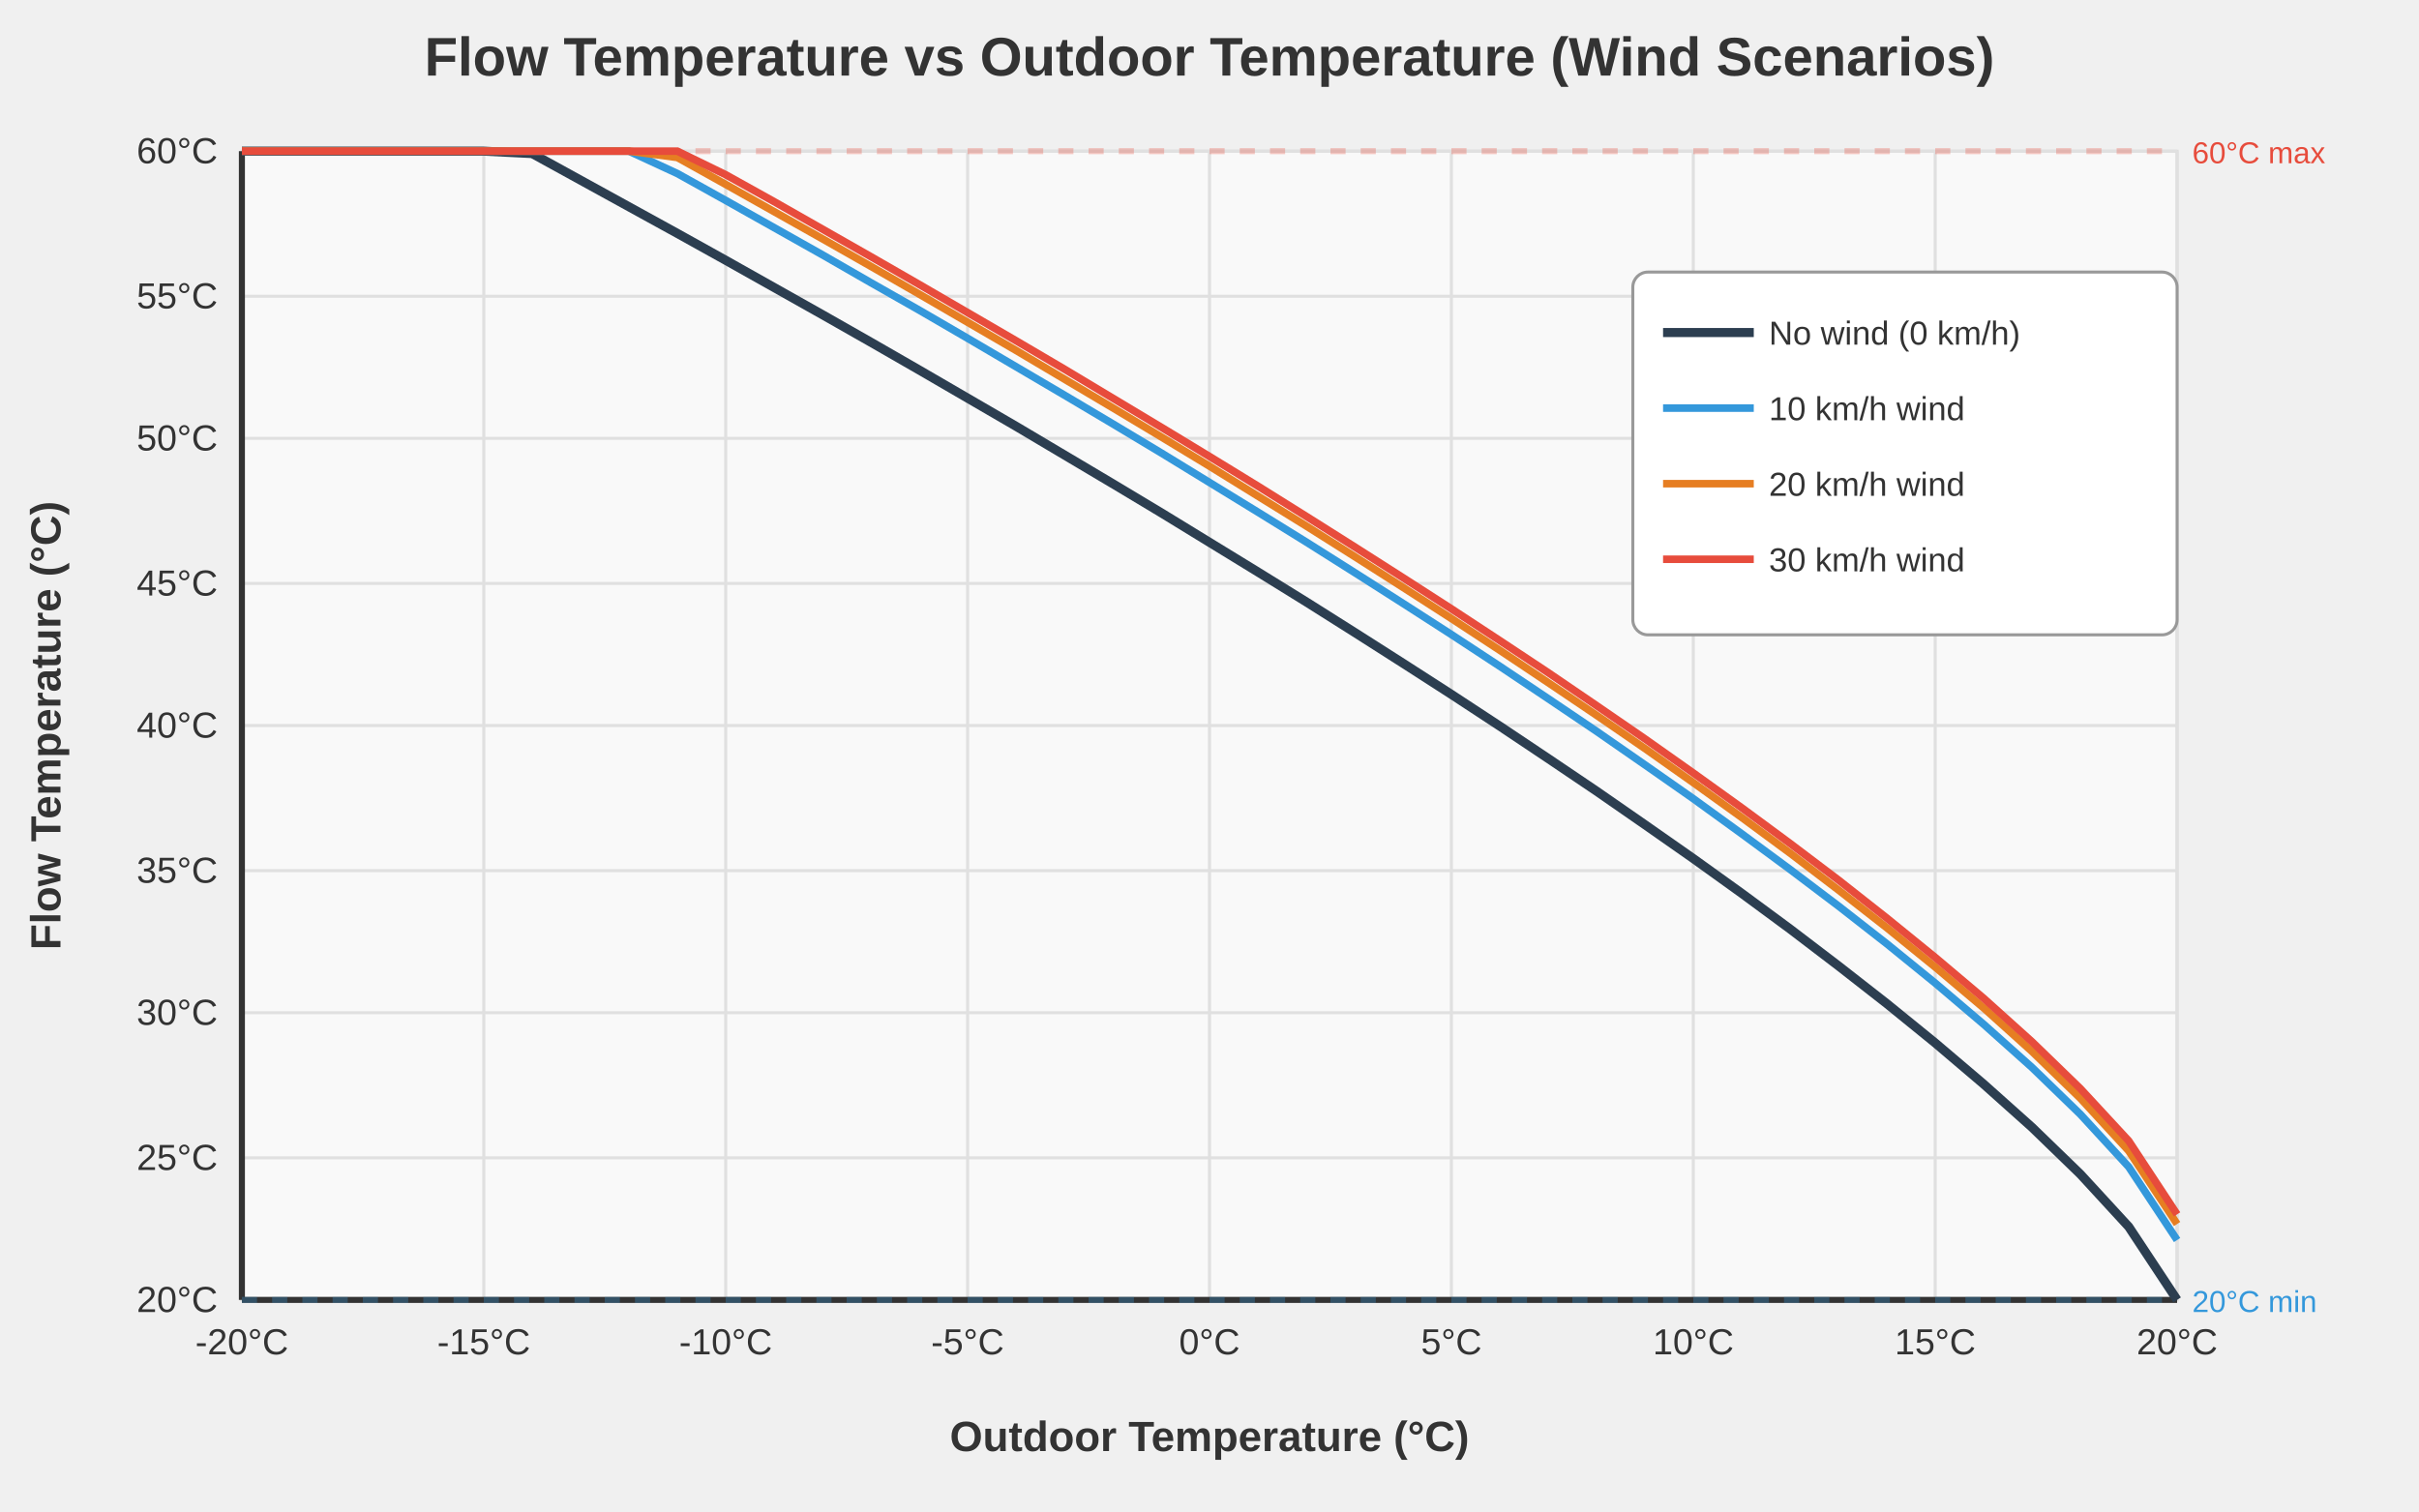
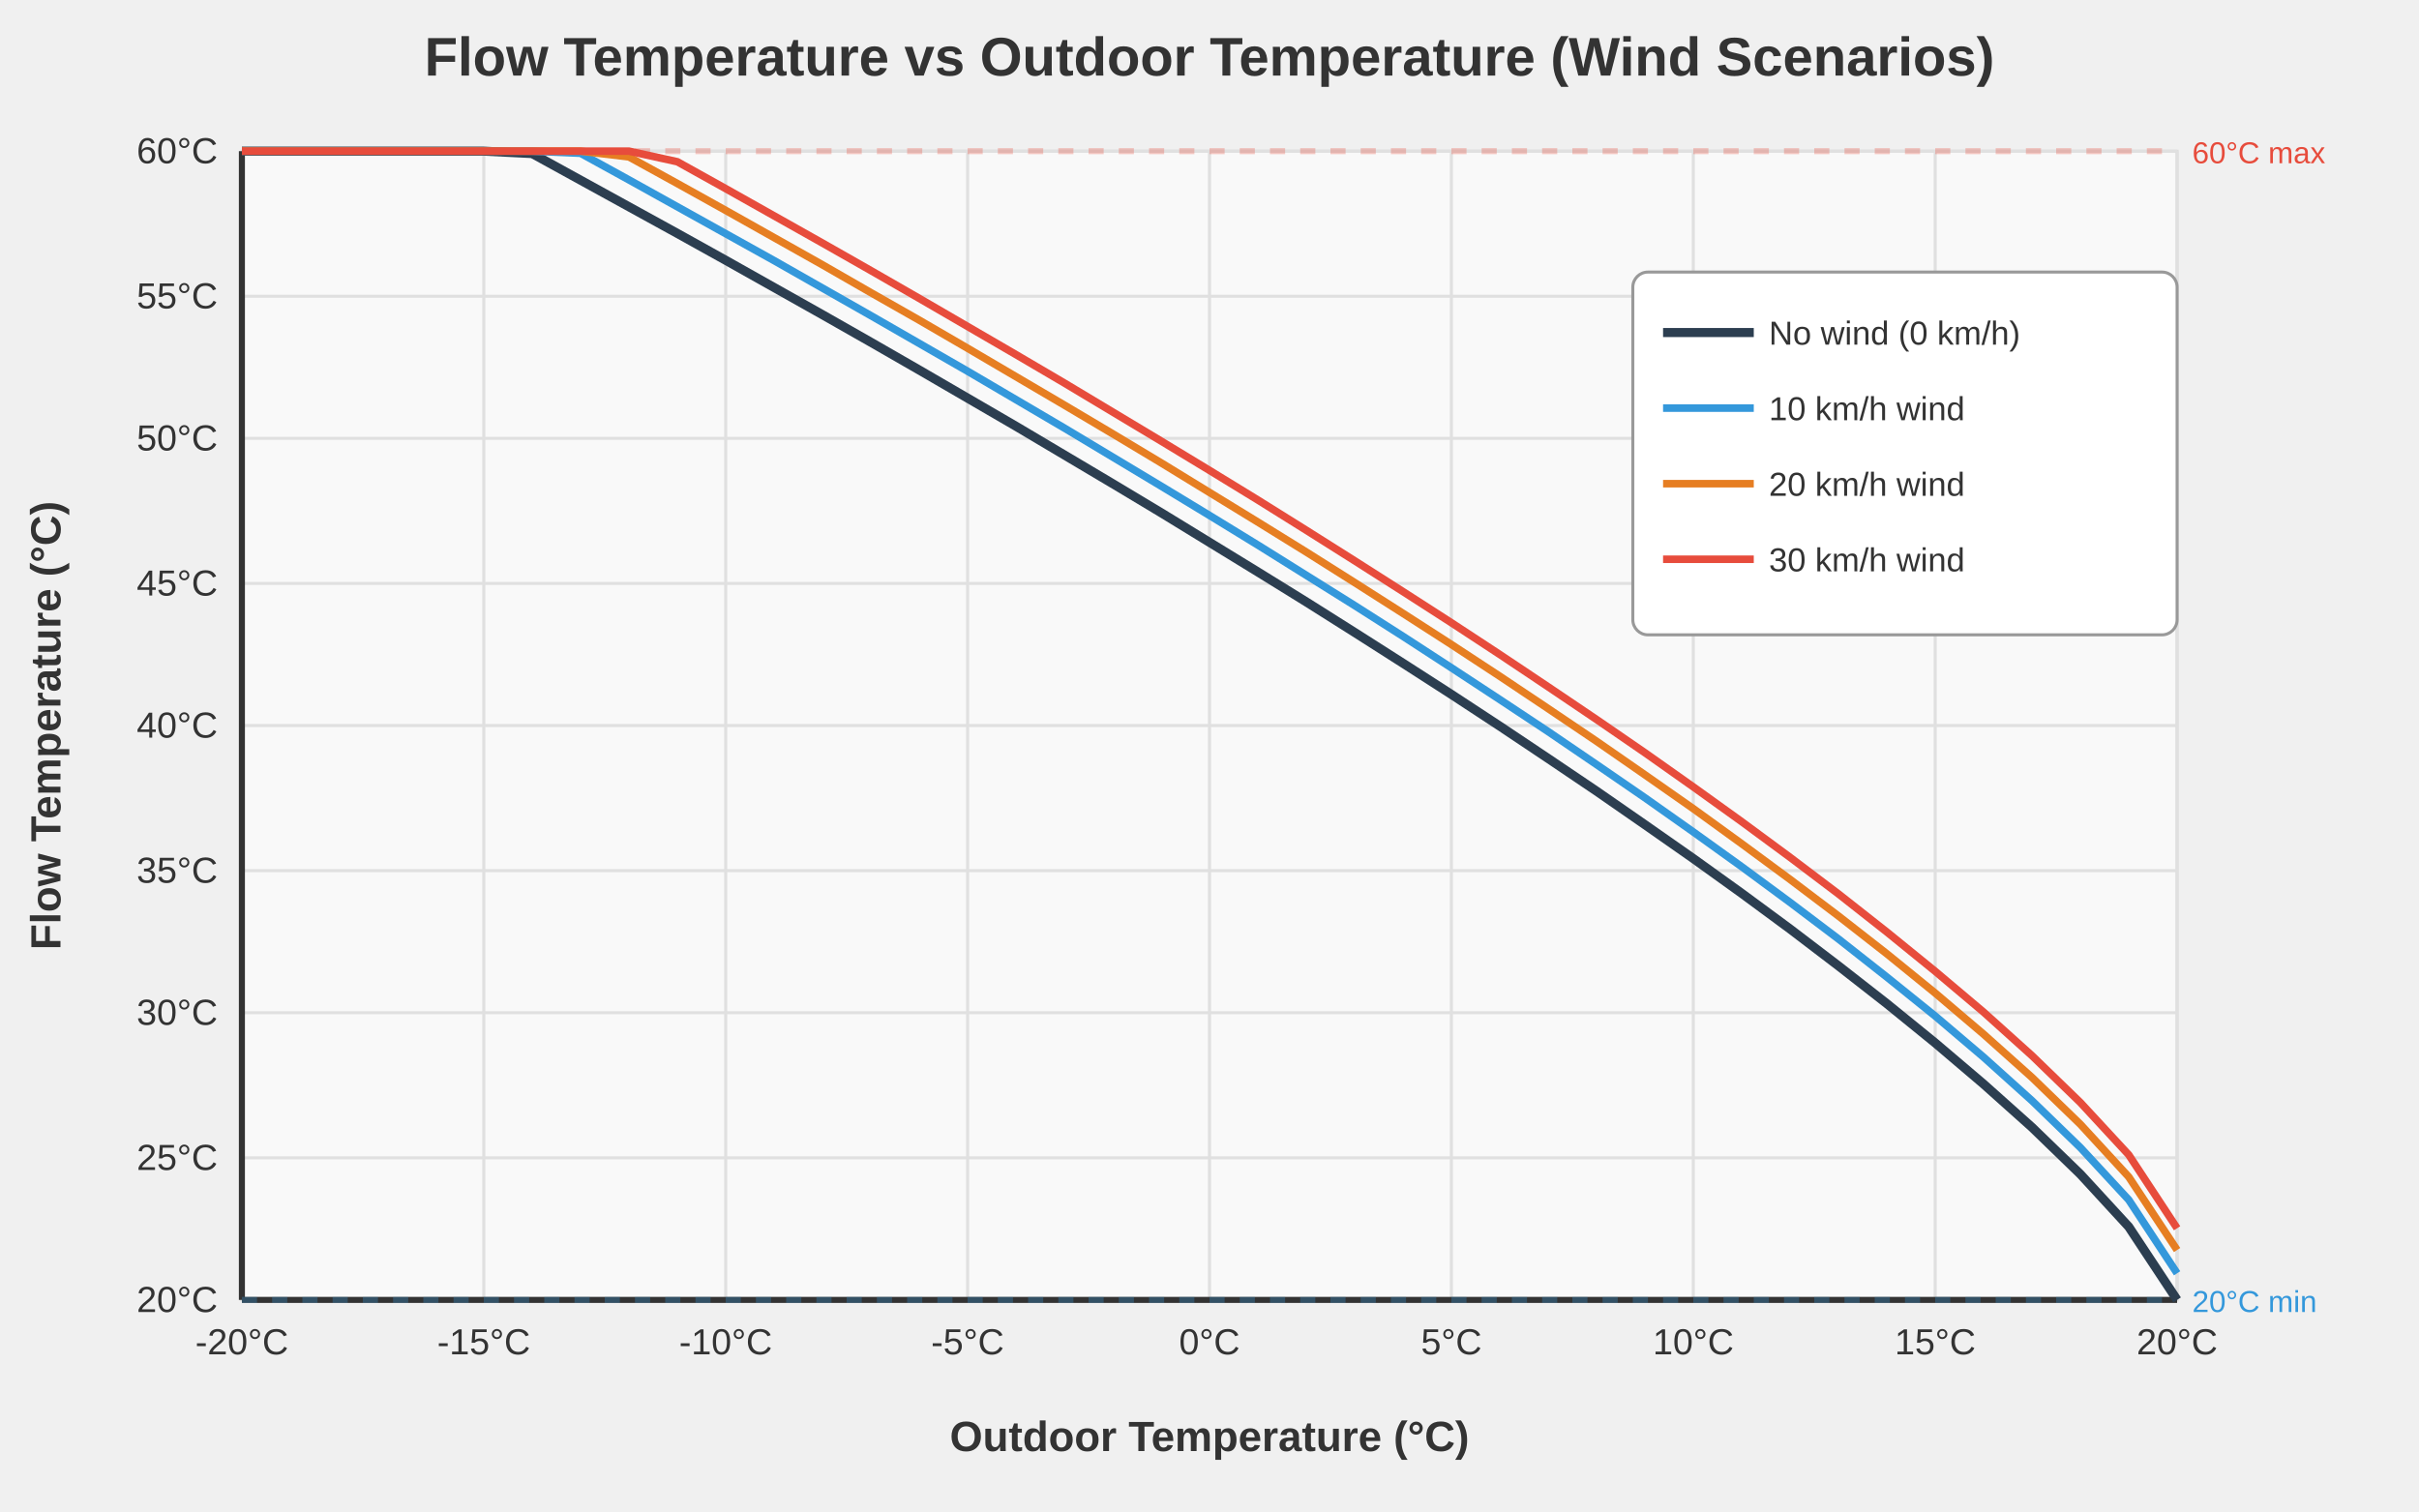
<svg xmlns="http://www.w3.org/2000/svg" viewBox="0 0 800 500">
  <text x="400" y="25" font-family="Arial, sans-serif" font-size="18" font-weight="bold" text-anchor="middle" fill="#333">
    Flow Temperature vs Outdoor Temperature (Wind Scenarios)
  </text>
  <rect x="80" y="50" width="640" height="380" fill="#f9f9f9" stroke="#ddd" stroke-width="1" />
  <g stroke="#e0e0e0" stroke-width="1">
    <line x1="80" y1="50" x2="720" y2="50" />
    <line x1="80" y1="98" x2="720" y2="98" />
    <line x1="80" y1="145" x2="720" y2="145" />
    <line x1="80" y1="193" x2="720" y2="193" />
    <line x1="80" y1="240" x2="720" y2="240" />
    <line x1="80" y1="288" x2="720" y2="288" />
    <line x1="80" y1="335" x2="720" y2="335" />
    <line x1="80" y1="383" x2="720" y2="383" />
    <line x1="80" y1="430" x2="720" y2="430" />
    <line x1="80" y1="50" x2="80" y2="430" />
    <line x1="160" y1="50" x2="160" y2="430" />
    <line x1="240" y1="50" x2="240" y2="430" />
    <line x1="320" y1="50" x2="320" y2="430" />
    <line x1="400" y1="50" x2="400" y2="430" />
    <line x1="480" y1="50" x2="480" y2="430" />
    <line x1="560" y1="50" x2="560" y2="430" />
    <line x1="640" y1="50" x2="640" y2="430" />
    <line x1="720" y1="50" x2="720" y2="430" />
  </g>
  <line x1="80" y1="50" x2="80" y2="430" stroke="#333" stroke-width="2" />
  <line x1="80" y1="430" x2="720" y2="430" stroke="#333" stroke-width="2" />
  <g font-family="Arial, sans-serif" font-size="12" fill="#333" text-anchor="end">
    <text x="72" y="54">60°C</text>
    <text x="72" y="102">55°C</text>
    <text x="72" y="149">50°C</text>
    <text x="72" y="197">45°C</text>
    <text x="72" y="244">40°C</text>
    <text x="72" y="292">35°C</text>
    <text x="72" y="339">30°C</text>
    <text x="72" y="387">25°C</text>
    <text x="72" y="434">20°C</text>
  </g>
  <g font-family="Arial, sans-serif" font-size="12" fill="#333" text-anchor="middle">
    <text x="80" y="448">-20°C</text>
    <text x="160" y="448">-15°C</text>
    <text x="240" y="448">-10°C</text>
    <text x="320" y="448">-5°C</text>
    <text x="400" y="448">0°C</text>
    <text x="480" y="448">5°C</text>
    <text x="560" y="448">10°C</text>
    <text x="640" y="448">15°C</text>
    <text x="720" y="448">20°C</text>
  </g>
  <text x="20" y="240" font-family="Arial, sans-serif" font-size="14" font-weight="bold" fill="#333" text-anchor="middle" transform="rotate(-90 20 240)">
    Flow Temperature (°C)
  </text>
  <text x="400" y="480" font-family="Arial, sans-serif" font-size="14" font-weight="bold" fill="#333" text-anchor="middle">
    Outdoor Temperature (°C)
  </text>
  <line x1="80" y1="50" x2="720" y2="50" stroke="#e74c3c" stroke-width="2" stroke-dasharray="5,5" opacity="0.3" />
  <text x="725" y="54" font-family="Arial, sans-serif" font-size="10" fill="#e74c3c">60°C max</text>
  <line x1="80" y1="430" x2="720" y2="430" stroke="#3498db" stroke-width="2" stroke-dasharray="5,5" opacity="0.3" />
  <text x="725" y="434" font-family="Arial, sans-serif" font-size="10" fill="#3498db">20°C min</text>
  <polyline points="80.0,50.0 96.0,50.0 112.0,50.0 128.0,50.0 144.0,50.0 160.0,50.0 176.0,50.8 192.0,59.6 208.0,68.4 224.0,77.2 240.0,86.1 256.0,95.1 272.0,104.1 288.0,113.2 304.0,122.4 320.0,131.7 336.0,141.0 352.0,150.5 368.0,160.0 384.0,169.6 400.0,179.4 416.0,189.2 432.0,199.1 448.0,209.2 464.0,219.4 480.0,229.7 496.0,240.2 512.0,250.9 528.0,261.7 544.0,272.8 560.0,284.0 576.0,295.5 592.0,307.3 608.0,319.5 624.0,332.0 640.0,345.0 656.0,358.6 672.0,372.9 688.0,388.4 704.0,405.8 720.0,430.0" fill="none" stroke="#2c3e50" stroke-width="3" />
-   <polyline points="80.0,50.0 96.0,50.0 112.0,50.0 128.0,50.0 144.0,50.0 160.0,50.0 176.0,50.0 192.0,50.0 208.0,50.0 224.0,57.4 240.0,66.3 256.0,75.3 272.0,84.3 288.0,93.5 304.0,102.6 320.0,111.9 336.0,121.3 352.0,130.7 368.0,140.2 384.0,149.8 400.0,159.6 416.0,169.4 432.0,179.3 448.0,189.4 464.0,199.6 480.0,209.9 496.0,220.4 512.0,231.1 528.0,241.9 544.0,253.0 560.0,264.2 576.0,275.8 592.0,287.6 608.0,299.7 624.0,312.2 640.0,325.2 656.0,338.8 672.0,353.1 688.0,368.6 704.0,386.0 720.0,410.2" fill="none" stroke="#3498db" stroke-width="2.5" />
-   <polyline points="80.0,50.0 96.0,50.0 112.0,50.0 128.0,50.0 144.0,50.0 160.0,50.0 176.0,50.0 192.0,50.0 208.0,50.0 224.0,52.1 240.0,61.0 256.0,70.0 272.0,79.0 288.0,88.1 304.0,97.3 320.0,106.6 336.0,115.9 352.0,125.4 368.0,134.9 384.0,144.5 400.0,154.2 416.0,164.1 432.0,174.0 448.0,184.1 464.0,194.3 480.0,204.6 496.0,215.1 512.0,225.8 528.0,236.6 544.0,247.6 560.0,258.9 576.0,270.4 592.0,282.2 608.0,294.4 624.0,306.9 640.0,319.9 656.0,333.4 672.0,347.8 688.0,363.3 704.0,380.7 720.0,404.9" fill="none" stroke="#e67e22" stroke-width="2.5" />
-   <polyline points="80.0,50.0 96.0,50.0 112.0,50.0 128.0,50.0 144.0,50.0 160.0,50.0 176.0,50.0 192.0,50.0 208.0,50.0 224.0,50.0 240.0,57.8 256.0,66.7 272.0,75.8 288.0,84.9 304.0,94.1 320.0,103.4 336.0,112.7 352.0,122.1 368.0,131.7 384.0,141.3 400.0,151.0 416.0,160.8 432.0,170.8 448.0,180.9 464.0,191.1 480.0,201.4 496.0,211.9 512.0,222.5 528.0,233.4 544.0,244.4 560.0,255.7 576.0,267.2 592.0,279.0 608.0,291.1 624.0,303.7 640.0,316.7 656.0,330.2 672.0,344.6 688.0,360.1 704.0,377.4 720.0,401.7" fill="none" stroke="#e74c3c" stroke-width="2.5" />
+   <polyline points="80.0,50.0 96.0,50.0 112.0,50.0 128.0,50.0 144.0,50.0 160.0,50.0 176.0,50.0 192.0,50.7 208.0,59.5 224.0,68.4 240.0,77.3 256.0,86.2 272.0,95.3 288.0,104.4 304.0,113.6 320.0,122.8 336.0,132.2 352.0,141.6 368.0,151.2 384.0,160.8 400.0,170.5 416.0,180.3 432.0,190.3 448.0,200.3 464.0,210.5 480.0,220.9 496.0,231.4 512.0,242.0 528.0,252.9 544.0,263.9 560.0,275.2 576.0,286.7 592.0,298.5 608.0,310.6 624.0,323.2 640.0,336.1 656.0,349.7 672.0,364.1 688.0,379.6 704.0,396.9 720.0,421.2" fill="none" stroke="#3498db" stroke-width="2.5" />
+   <polyline points="80.0,50.0 96.0,50.0 112.0,50.0 128.0,50.0 144.0,50.0 160.0,50.0 176.0,50.0 192.0,50.0 208.0,51.9 224.0,60.7 240.0,69.6 256.0,78.6 272.0,87.6 288.0,96.8 304.0,105.9 320.0,115.2 336.0,124.6 352.0,134.0 368.0,143.5 384.0,153.1 400.0,162.9 416.0,172.7 432.0,182.6 448.0,192.7 464.0,202.9 480.0,213.2 496.0,223.7 512.0,234.4 528.0,245.2 544.0,256.3 560.0,267.5 576.0,279.1 592.0,290.9 608.0,303.0 624.0,315.5 640.0,328.5 656.0,342.1 672.0,356.4 688.0,371.9 704.0,389.3 720.0,413.5" fill="none" stroke="#e67e22" stroke-width="2.5" />
+   <polyline points="80.0,50.0 96.0,50.0 112.0,50.0 128.0,50.0 144.0,50.0 160.0,50.0 176.0,50.0 192.0,50.0 208.0,50.0 224.0,53.5 240.0,62.4 256.0,71.4 272.0,80.4 288.0,89.5 304.0,98.7 320.0,108.0 336.0,117.3 352.0,126.7 368.0,136.3 384.0,145.9 400.0,155.6 416.0,165.4 432.0,175.4 448.0,185.5 464.0,195.7 480.0,206.0 496.0,216.5 512.0,227.2 528.0,238.0 544.0,249.0 560.0,260.3 576.0,271.8 592.0,283.6 608.0,295.7 624.0,308.3 640.0,321.3 656.0,334.8 672.0,349.2 688.0,364.7 704.0,382.0 720.0,406.3" fill="none" stroke="#e74c3c" stroke-width="2.5" />
  <g transform="translate(540, 90)">
    <rect x="0" y="0" width="180" height="120" fill="white" stroke="#999" stroke-width="1" rx="5" />
    <line x1="10" y1="20" x2="40" y2="20" stroke="#2c3e50" stroke-width="3" />
    <text x="45" y="24" font-family="Arial, sans-serif" font-size="11" fill="#333">No wind (0 km/h)</text>
    <line x1="10" y1="45" x2="40" y2="45" stroke="#3498db" stroke-width="2.5" />
    <text x="45" y="49" font-family="Arial, sans-serif" font-size="11" fill="#333">10 km/h wind</text>
    <line x1="10" y1="70" x2="40" y2="70" stroke="#e67e22" stroke-width="2.5" />
    <text x="45" y="74" font-family="Arial, sans-serif" font-size="11" fill="#333">20 km/h wind</text>
    <line x1="10" y1="95" x2="40" y2="95" stroke="#e74c3c" stroke-width="2.5" />
    <text x="45" y="99" font-family="Arial, sans-serif" font-size="11" fill="#333">30 km/h wind</text>
  </g>
</svg>
